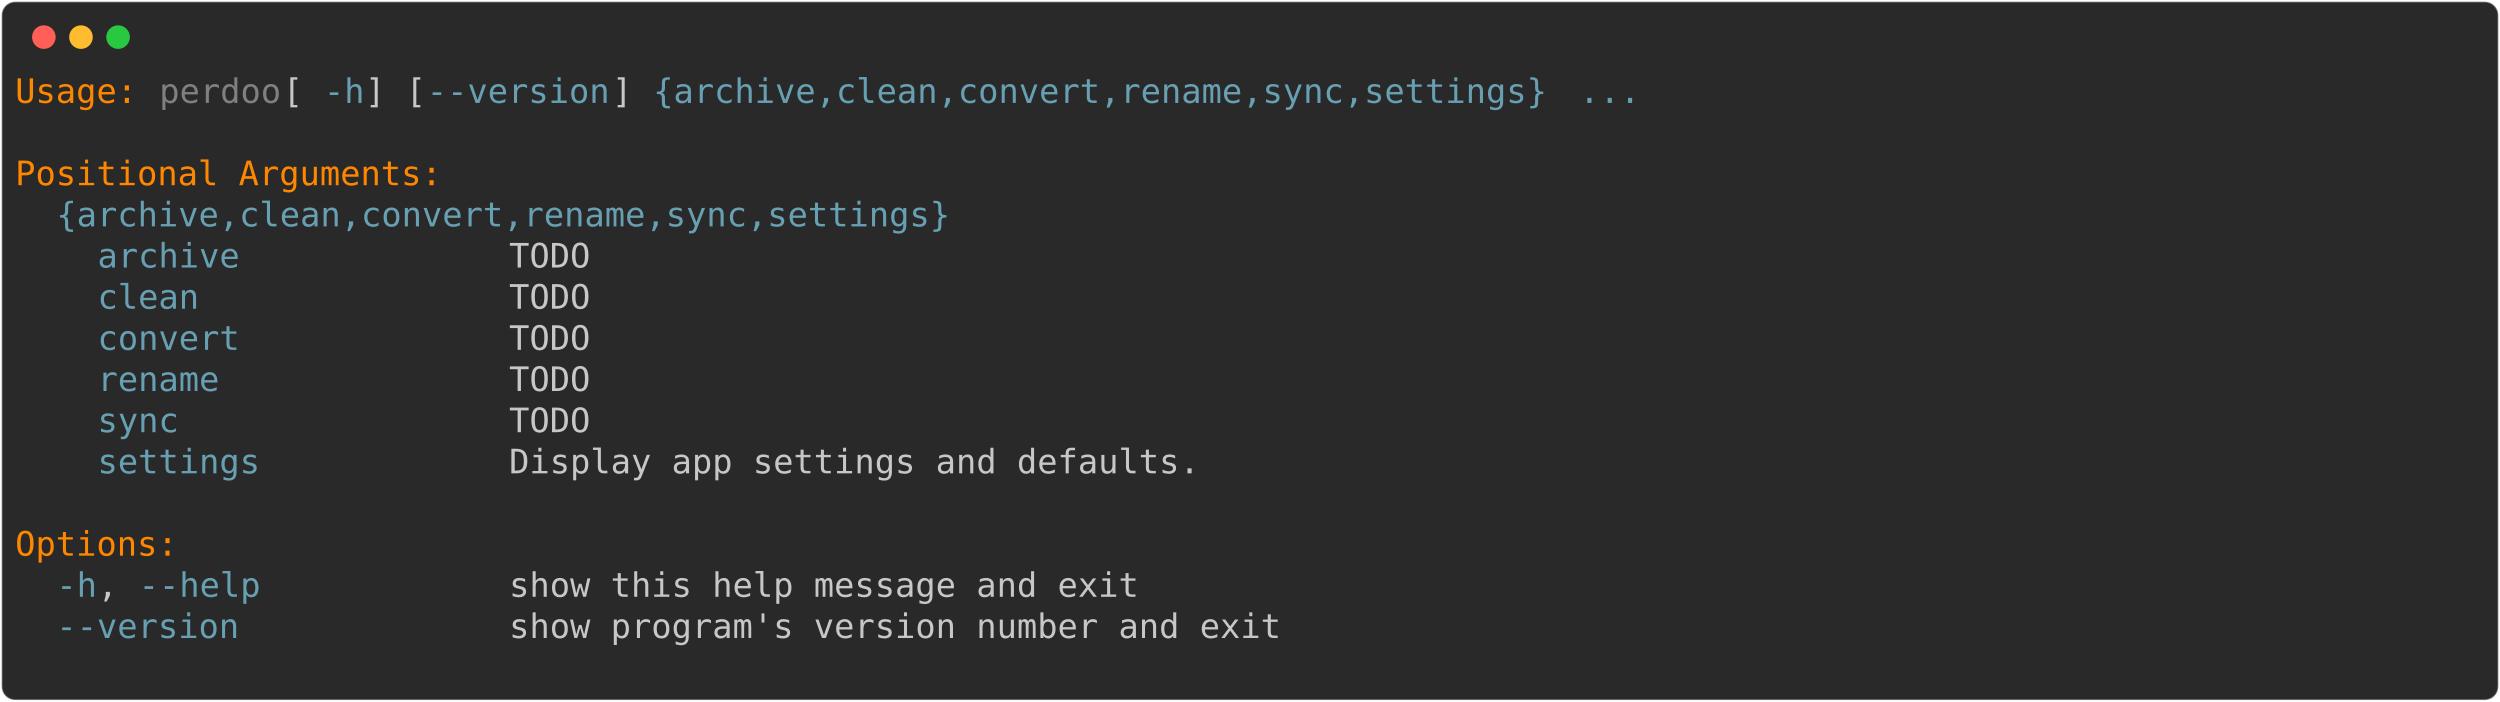
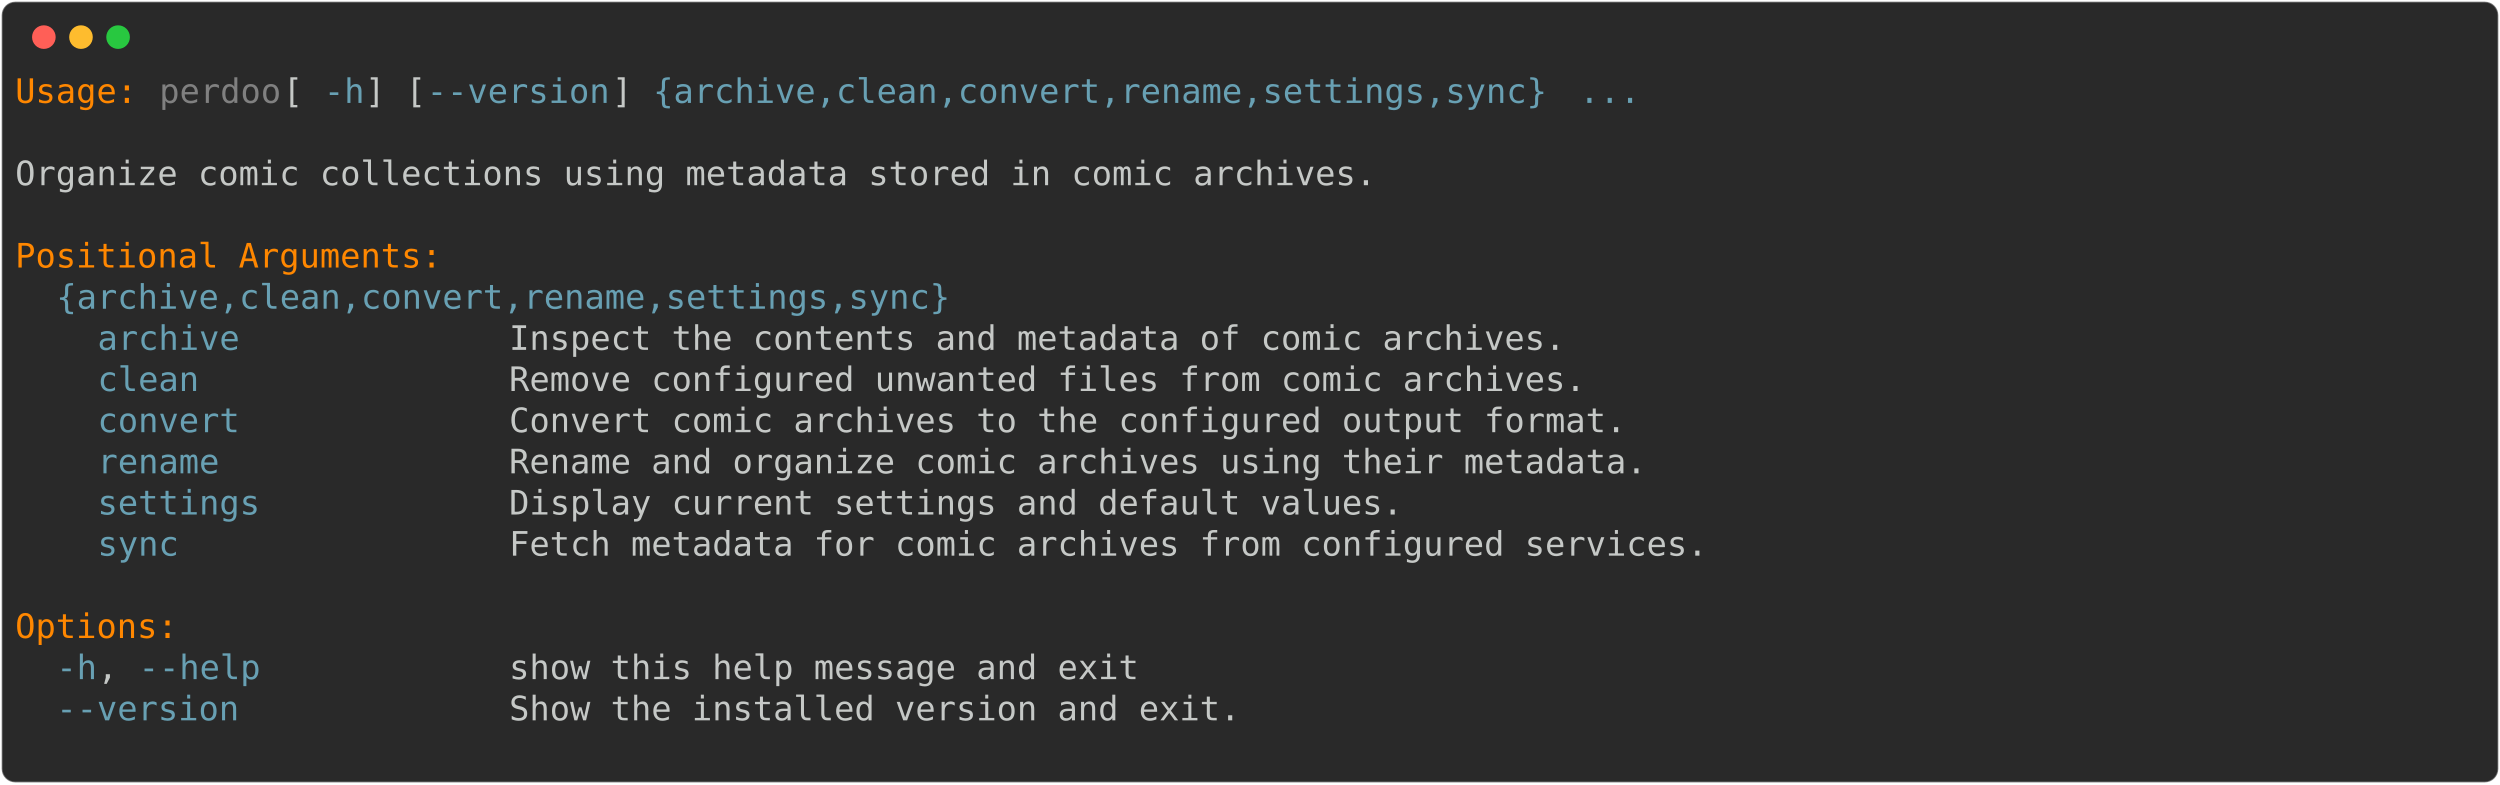
- <svg xmlns="http://www.w3.org/2000/svg" class="rich-terminal" viewBox="0 0 1482 416.0">
+ <svg xmlns="http://www.w3.org/2000/svg" class="rich-terminal" viewBox="0 0 1482 464.8">
  <style>

    @font-face {
        font-family: "Fira Code";
        src: local("FiraCode-Regular"),
                url("https://cdnjs.cloudflare.com/ajax/libs/firacode/6.2.0/woff2/FiraCode-Regular.woff2") format("woff2"),
                url("https://cdnjs.cloudflare.com/ajax/libs/firacode/6.2.0/woff/FiraCode-Regular.woff") format("woff");
        font-style: normal;
        font-weight: 400;
    }
    @font-face {
        font-family: "Fira Code";
        src: local("FiraCode-Bold"),
                url("https://cdnjs.cloudflare.com/ajax/libs/firacode/6.2.0/woff2/FiraCode-Bold.woff2") format("woff2"),
                url("https://cdnjs.cloudflare.com/ajax/libs/firacode/6.2.0/woff/FiraCode-Bold.woff") format("woff");
        font-style: bold;
        font-weight: 700;
    }

-     .terminal-3814033317-matrix {
+     .terminal-926818515-matrix {
        font-family: Fira Code, monospace;
        font-size: 20px;
        line-height: 24.4px;
        font-variant-east-asian: full-width;
    }

-     .terminal-3814033317-title {
+     .terminal-926818515-title {
        font-size: 18px;
        font-weight: bold;
        font-family: arial;
    }

-     .terminal-3814033317-r1 { fill: #ff8700 }
- .terminal-3814033317-r2 { fill: #c5c8c6 }
- .terminal-3814033317-r3 { fill: #808080 }
- .terminal-3814033317-r4 { fill: #68a0b3 }
+     .terminal-926818515-r1 { fill: #ff8700 }
+ .terminal-926818515-r2 { fill: #c5c8c6 }
+ .terminal-926818515-r3 { fill: #808080 }
+ .terminal-926818515-r4 { fill: #68a0b3 }
    </style>
  <defs>
-     <clipPath id="terminal-3814033317-clip-terminal">
-       <rect x="0" y="0" width="1463.0" height="365.0" />
+     <clipPath id="terminal-926818515-clip-terminal">
+       <rect x="0" y="0" width="1463.0" height="413.8" />
    </clipPath>
-     <clipPath id="terminal-3814033317-line-0">
+     <clipPath id="terminal-926818515-line-0">
      <rect x="0" y="1.5" width="1464" height="24.65" />
    </clipPath>
-     <clipPath id="terminal-3814033317-line-1">
+     <clipPath id="terminal-926818515-line-1">
      <rect x="0" y="25.9" width="1464" height="24.65" />
    </clipPath>
-     <clipPath id="terminal-3814033317-line-2">
+     <clipPath id="terminal-926818515-line-2">
      <rect x="0" y="50.3" width="1464" height="24.65" />
    </clipPath>
-     <clipPath id="terminal-3814033317-line-3">
+     <clipPath id="terminal-926818515-line-3">
      <rect x="0" y="74.7" width="1464" height="24.65" />
    </clipPath>
-     <clipPath id="terminal-3814033317-line-4">
+     <clipPath id="terminal-926818515-line-4">
      <rect x="0" y="99.1" width="1464" height="24.65" />
    </clipPath>
-     <clipPath id="terminal-3814033317-line-5">
+     <clipPath id="terminal-926818515-line-5">
      <rect x="0" y="123.5" width="1464" height="24.65" />
    </clipPath>
-     <clipPath id="terminal-3814033317-line-6">
+     <clipPath id="terminal-926818515-line-6">
      <rect x="0" y="147.9" width="1464" height="24.65" />
    </clipPath>
-     <clipPath id="terminal-3814033317-line-7">
+     <clipPath id="terminal-926818515-line-7">
      <rect x="0" y="172.3" width="1464" height="24.65" />
    </clipPath>
-     <clipPath id="terminal-3814033317-line-8">
+     <clipPath id="terminal-926818515-line-8">
      <rect x="0" y="196.7" width="1464" height="24.65" />
    </clipPath>
-     <clipPath id="terminal-3814033317-line-9">
+     <clipPath id="terminal-926818515-line-9">
      <rect x="0" y="221.1" width="1464" height="24.65" />
    </clipPath>
-     <clipPath id="terminal-3814033317-line-10">
+     <clipPath id="terminal-926818515-line-10">
      <rect x="0" y="245.5" width="1464" height="24.65" />
    </clipPath>
-     <clipPath id="terminal-3814033317-line-11">
+     <clipPath id="terminal-926818515-line-11">
      <rect x="0" y="269.9" width="1464" height="24.65" />
    </clipPath>
-     <clipPath id="terminal-3814033317-line-12">
+     <clipPath id="terminal-926818515-line-12">
      <rect x="0" y="294.3" width="1464" height="24.65" />
    </clipPath>
-     <clipPath id="terminal-3814033317-line-13">
+     <clipPath id="terminal-926818515-line-13">
      <rect x="0" y="318.7" width="1464" height="24.65" />
    </clipPath>
+     <clipPath id="terminal-926818515-line-14">
+       <rect x="0" y="343.1" width="1464" height="24.65" />
+     </clipPath>
+     <clipPath id="terminal-926818515-line-15">
+       <rect x="0" y="367.5" width="1464" height="24.65" />
+     </clipPath>
  </defs>
-   <rect fill="#292929" stroke="rgba(255,255,255,0.35)" stroke-width="1" x="1" y="1" width="1480" height="414" rx="8" />
+   <rect fill="#292929" stroke="rgba(255,255,255,0.35)" stroke-width="1" x="1" y="1" width="1480" height="462.8" rx="8" />
  <g transform="translate(26,22)">
    <circle cx="0" cy="0" r="7" fill="#ff5f57" />
    <circle cx="22" cy="0" r="7" fill="#febc2e" />
    <circle cx="44" cy="0" r="7" fill="#28c840" />
  </g>
-   <g transform="translate(9, 41)" clip-path="url(#terminal-3814033317-clip-terminal)">
-     <g class="terminal-3814033317-matrix">
-       <text class="terminal-3814033317-r1" x="0" y="20" textLength="73.2" clip-path="url(#terminal-3814033317-line-0)">Usage:</text>
-       <text class="terminal-3814033317-r3" x="85.4" y="20" textLength="73.2" clip-path="url(#terminal-3814033317-line-0)">perdoo</text>
-       <text class="terminal-3814033317-r2" x="158.6" y="20" textLength="24.4" clip-path="url(#terminal-3814033317-line-0)"> [</text>
-       <text class="terminal-3814033317-r4" x="183" y="20" textLength="24.4" clip-path="url(#terminal-3814033317-line-0)">-h</text>
-       <text class="terminal-3814033317-r2" x="207.4" y="20" textLength="36.6" clip-path="url(#terminal-3814033317-line-0)">] [</text>
-       <text class="terminal-3814033317-r4" x="244" y="20" textLength="109.8" clip-path="url(#terminal-3814033317-line-0)">--version</text>
-       <text class="terminal-3814033317-r2" x="353.8" y="20" textLength="24.4" clip-path="url(#terminal-3814033317-line-0)">] </text>
-       <text class="terminal-3814033317-r4" x="378.2" y="20" textLength="536.8" clip-path="url(#terminal-3814033317-line-0)">{archive,clean,convert,rename,sync,settings}</text>
-       <text class="terminal-3814033317-r4" x="927.2" y="20" textLength="36.6" clip-path="url(#terminal-3814033317-line-0)">...</text>
-       <text class="terminal-3814033317-r2" x="1464" y="20" textLength="12.2" clip-path="url(#terminal-3814033317-line-0)">
+   <g transform="translate(9, 41)" clip-path="url(#terminal-926818515-clip-terminal)">
+     <g class="terminal-926818515-matrix">
+       <text class="terminal-926818515-r1" x="0" y="20" textLength="73.2" clip-path="url(#terminal-926818515-line-0)">Usage:</text>
+       <text class="terminal-926818515-r3" x="85.4" y="20" textLength="73.2" clip-path="url(#terminal-926818515-line-0)">perdoo</text>
+       <text class="terminal-926818515-r2" x="158.6" y="20" textLength="24.4" clip-path="url(#terminal-926818515-line-0)"> [</text>
+       <text class="terminal-926818515-r4" x="183" y="20" textLength="24.4" clip-path="url(#terminal-926818515-line-0)">-h</text>
+       <text class="terminal-926818515-r2" x="207.4" y="20" textLength="36.6" clip-path="url(#terminal-926818515-line-0)">] [</text>
+       <text class="terminal-926818515-r4" x="244" y="20" textLength="109.8" clip-path="url(#terminal-926818515-line-0)">--version</text>
+       <text class="terminal-926818515-r2" x="353.8" y="20" textLength="24.4" clip-path="url(#terminal-926818515-line-0)">] </text>
+       <text class="terminal-926818515-r4" x="378.2" y="20" textLength="536.8" clip-path="url(#terminal-926818515-line-0)">{archive,clean,convert,rename,settings,sync}</text>
+       <text class="terminal-926818515-r4" x="927.2" y="20" textLength="36.6" clip-path="url(#terminal-926818515-line-0)">...</text>
+       <text class="terminal-926818515-r2" x="1464" y="20" textLength="12.2" clip-path="url(#terminal-926818515-line-0)">
</text>
-       <text class="terminal-3814033317-r2" x="1464" y="44.4" textLength="12.2" clip-path="url(#terminal-3814033317-line-1)">
+       <text class="terminal-926818515-r2" x="1464" y="44.4" textLength="12.2" clip-path="url(#terminal-926818515-line-1)">
</text>
-       <text class="terminal-3814033317-r1" x="0" y="68.8" textLength="256.2" clip-path="url(#terminal-3814033317-line-2)">Positional Arguments:</text>
-       <text class="terminal-3814033317-r2" x="1464" y="68.8" textLength="12.2" clip-path="url(#terminal-3814033317-line-2)">
+       <text class="terminal-926818515-r2" x="0" y="68.8" textLength="817.4" clip-path="url(#terminal-926818515-line-2)">Organize comic collections using metadata stored in comic archives.</text>
+       <text class="terminal-926818515-r2" x="1464" y="68.8" textLength="12.2" clip-path="url(#terminal-926818515-line-2)">
</text>
-       <text class="terminal-3814033317-r4" x="24.4" y="93.2" textLength="536.8" clip-path="url(#terminal-3814033317-line-3)">{archive,clean,convert,rename,sync,settings}</text>
-       <text class="terminal-3814033317-r2" x="1464" y="93.2" textLength="12.2" clip-path="url(#terminal-3814033317-line-3)">
+       <text class="terminal-926818515-r2" x="1464" y="93.2" textLength="12.2" clip-path="url(#terminal-926818515-line-3)">
</text>
-       <text class="terminal-3814033317-r4" x="48.8" y="117.6" textLength="85.4" clip-path="url(#terminal-3814033317-line-4)">archive</text>
-       <text class="terminal-3814033317-r2" x="292.8" y="117.6" textLength="48.8" clip-path="url(#terminal-3814033317-line-4)">TODO</text>
-       <text class="terminal-3814033317-r2" x="1464" y="117.6" textLength="12.2" clip-path="url(#terminal-3814033317-line-4)">
+       <text class="terminal-926818515-r1" x="0" y="117.6" textLength="256.2" clip-path="url(#terminal-926818515-line-4)">Positional Arguments:</text>
+       <text class="terminal-926818515-r2" x="1464" y="117.6" textLength="12.2" clip-path="url(#terminal-926818515-line-4)">
</text>
-       <text class="terminal-3814033317-r4" x="48.8" y="142" textLength="61" clip-path="url(#terminal-3814033317-line-5)">clean</text>
-       <text class="terminal-3814033317-r2" x="292.8" y="142" textLength="48.8" clip-path="url(#terminal-3814033317-line-5)">TODO</text>
-       <text class="terminal-3814033317-r2" x="1464" y="142" textLength="12.2" clip-path="url(#terminal-3814033317-line-5)">
+       <text class="terminal-926818515-r4" x="24.4" y="142" textLength="536.8" clip-path="url(#terminal-926818515-line-5)">{archive,clean,convert,rename,settings,sync}</text>
+       <text class="terminal-926818515-r2" x="1464" y="142" textLength="12.2" clip-path="url(#terminal-926818515-line-5)">
</text>
-       <text class="terminal-3814033317-r4" x="48.8" y="166.4" textLength="85.4" clip-path="url(#terminal-3814033317-line-6)">convert</text>
-       <text class="terminal-3814033317-r2" x="292.8" y="166.4" textLength="48.8" clip-path="url(#terminal-3814033317-line-6)">TODO</text>
-       <text class="terminal-3814033317-r2" x="1464" y="166.4" textLength="12.2" clip-path="url(#terminal-3814033317-line-6)">
+       <text class="terminal-926818515-r4" x="48.8" y="166.4" textLength="85.4" clip-path="url(#terminal-926818515-line-6)">archive</text>
+       <text class="terminal-926818515-r2" x="292.8" y="166.4" textLength="634.4" clip-path="url(#terminal-926818515-line-6)">Inspect the contents and metadata of comic archives.</text>
+       <text class="terminal-926818515-r2" x="1464" y="166.4" textLength="12.2" clip-path="url(#terminal-926818515-line-6)">
</text>
-       <text class="terminal-3814033317-r4" x="48.8" y="190.8" textLength="73.2" clip-path="url(#terminal-3814033317-line-7)">rename</text>
-       <text class="terminal-3814033317-r2" x="292.8" y="190.8" textLength="48.8" clip-path="url(#terminal-3814033317-line-7)">TODO</text>
-       <text class="terminal-3814033317-r2" x="1464" y="190.8" textLength="12.2" clip-path="url(#terminal-3814033317-line-7)">
+       <text class="terminal-926818515-r4" x="48.8" y="190.8" textLength="61" clip-path="url(#terminal-926818515-line-7)">clean</text>
+       <text class="terminal-926818515-r2" x="292.8" y="190.8" textLength="646.6" clip-path="url(#terminal-926818515-line-7)">Remove configured unwanted files from comic archives.</text>
+       <text class="terminal-926818515-r2" x="1464" y="190.8" textLength="12.2" clip-path="url(#terminal-926818515-line-7)">
</text>
-       <text class="terminal-3814033317-r4" x="48.8" y="215.2" textLength="48.8" clip-path="url(#terminal-3814033317-line-8)">sync</text>
-       <text class="terminal-3814033317-r2" x="292.8" y="215.2" textLength="48.8" clip-path="url(#terminal-3814033317-line-8)">TODO</text>
-       <text class="terminal-3814033317-r2" x="1464" y="215.2" textLength="12.2" clip-path="url(#terminal-3814033317-line-8)">
+       <text class="terminal-926818515-r4" x="48.8" y="215.2" textLength="85.4" clip-path="url(#terminal-926818515-line-8)">convert</text>
+       <text class="terminal-926818515-r2" x="292.8" y="215.2" textLength="671" clip-path="url(#terminal-926818515-line-8)">Convert comic archives to the configured output format.</text>
+       <text class="terminal-926818515-r2" x="1464" y="215.2" textLength="12.2" clip-path="url(#terminal-926818515-line-8)">
</text>
-       <text class="terminal-3814033317-r4" x="48.8" y="239.6" textLength="97.6" clip-path="url(#terminal-3814033317-line-9)">settings</text>
-       <text class="terminal-3814033317-r2" x="292.8" y="239.6" textLength="414.8" clip-path="url(#terminal-3814033317-line-9)">Display app settings and defaults.</text>
-       <text class="terminal-3814033317-r2" x="1464" y="239.6" textLength="12.2" clip-path="url(#terminal-3814033317-line-9)">
+       <text class="terminal-926818515-r4" x="48.8" y="239.6" textLength="73.2" clip-path="url(#terminal-926818515-line-9)">rename</text>
+       <text class="terminal-926818515-r2" x="292.8" y="239.6" textLength="683.2" clip-path="url(#terminal-926818515-line-9)">Rename and organize comic archives using their metadata.</text>
+       <text class="terminal-926818515-r2" x="1464" y="239.6" textLength="12.2" clip-path="url(#terminal-926818515-line-9)">
</text>
-       <text class="terminal-3814033317-r2" x="1464" y="264" textLength="12.2" clip-path="url(#terminal-3814033317-line-10)">
+       <text class="terminal-926818515-r4" x="48.8" y="264" textLength="97.6" clip-path="url(#terminal-926818515-line-10)">settings</text>
+       <text class="terminal-926818515-r2" x="292.8" y="264" textLength="536.8" clip-path="url(#terminal-926818515-line-10)">Display current settings and default values.</text>
+       <text class="terminal-926818515-r2" x="1464" y="264" textLength="12.2" clip-path="url(#terminal-926818515-line-10)">
</text>
-       <text class="terminal-3814033317-r1" x="0" y="288.4" textLength="97.6" clip-path="url(#terminal-3814033317-line-11)">Options:</text>
-       <text class="terminal-3814033317-r2" x="1464" y="288.4" textLength="12.2" clip-path="url(#terminal-3814033317-line-11)">
+       <text class="terminal-926818515-r4" x="48.8" y="288.4" textLength="48.8" clip-path="url(#terminal-926818515-line-11)">sync</text>
+       <text class="terminal-926818515-r2" x="292.8" y="288.4" textLength="719.8" clip-path="url(#terminal-926818515-line-11)">Fetch metadata for comic archives from configured services.</text>
+       <text class="terminal-926818515-r2" x="1464" y="288.4" textLength="12.2" clip-path="url(#terminal-926818515-line-11)">
</text>
-       <text class="terminal-3814033317-r4" x="24.4" y="312.8" textLength="24.4" clip-path="url(#terminal-3814033317-line-12)">-h</text>
-       <text class="terminal-3814033317-r2" x="48.8" y="312.8" textLength="24.4" clip-path="url(#terminal-3814033317-line-12)">, </text>
-       <text class="terminal-3814033317-r4" x="73.2" y="312.8" textLength="73.2" clip-path="url(#terminal-3814033317-line-12)">--help</text>
-       <text class="terminal-3814033317-r2" x="292.8" y="312.8" textLength="378.2" clip-path="url(#terminal-3814033317-line-12)">show this help message and exit</text>
-       <text class="terminal-3814033317-r2" x="1464" y="312.8" textLength="12.2" clip-path="url(#terminal-3814033317-line-12)">
+       <text class="terminal-926818515-r2" x="1464" y="312.8" textLength="12.2" clip-path="url(#terminal-926818515-line-12)">
</text>
-       <text class="terminal-3814033317-r4" x="24.4" y="337.2" textLength="109.8" clip-path="url(#terminal-3814033317-line-13)">--version</text>
-       <text class="terminal-3814033317-r2" x="292.8" y="337.2" textLength="463.6" clip-path="url(#terminal-3814033317-line-13)">show program's version number and exit</text>
-       <text class="terminal-3814033317-r2" x="1464" y="337.2" textLength="12.2" clip-path="url(#terminal-3814033317-line-13)">
+       <text class="terminal-926818515-r1" x="0" y="337.2" textLength="97.6" clip-path="url(#terminal-926818515-line-13)">Options:</text>
+       <text class="terminal-926818515-r2" x="1464" y="337.2" textLength="12.2" clip-path="url(#terminal-926818515-line-13)">
</text>
-       <text class="terminal-3814033317-r2" x="1464" y="361.6" textLength="12.2" clip-path="url(#terminal-3814033317-line-14)">
+       <text class="terminal-926818515-r4" x="24.4" y="361.6" textLength="24.4" clip-path="url(#terminal-926818515-line-14)">-h</text>
+       <text class="terminal-926818515-r2" x="48.8" y="361.6" textLength="24.4" clip-path="url(#terminal-926818515-line-14)">, </text>
+       <text class="terminal-926818515-r4" x="73.2" y="361.6" textLength="73.2" clip-path="url(#terminal-926818515-line-14)">--help</text>
+       <text class="terminal-926818515-r2" x="292.8" y="361.6" textLength="378.2" clip-path="url(#terminal-926818515-line-14)">show this help message and exit</text>
+       <text class="terminal-926818515-r2" x="1464" y="361.6" textLength="12.2" clip-path="url(#terminal-926818515-line-14)">
+ </text>
+       <text class="terminal-926818515-r4" x="24.4" y="386" textLength="109.8" clip-path="url(#terminal-926818515-line-15)">--version</text>
+       <text class="terminal-926818515-r2" x="292.8" y="386" textLength="439.2" clip-path="url(#terminal-926818515-line-15)">Show the installed version and exit.</text>
+       <text class="terminal-926818515-r2" x="1464" y="386" textLength="12.2" clip-path="url(#terminal-926818515-line-15)">
+ </text>
+       <text class="terminal-926818515-r2" x="1464" y="410.4" textLength="12.2" clip-path="url(#terminal-926818515-line-16)">
</text>
    </g>
  </g>
</svg>
